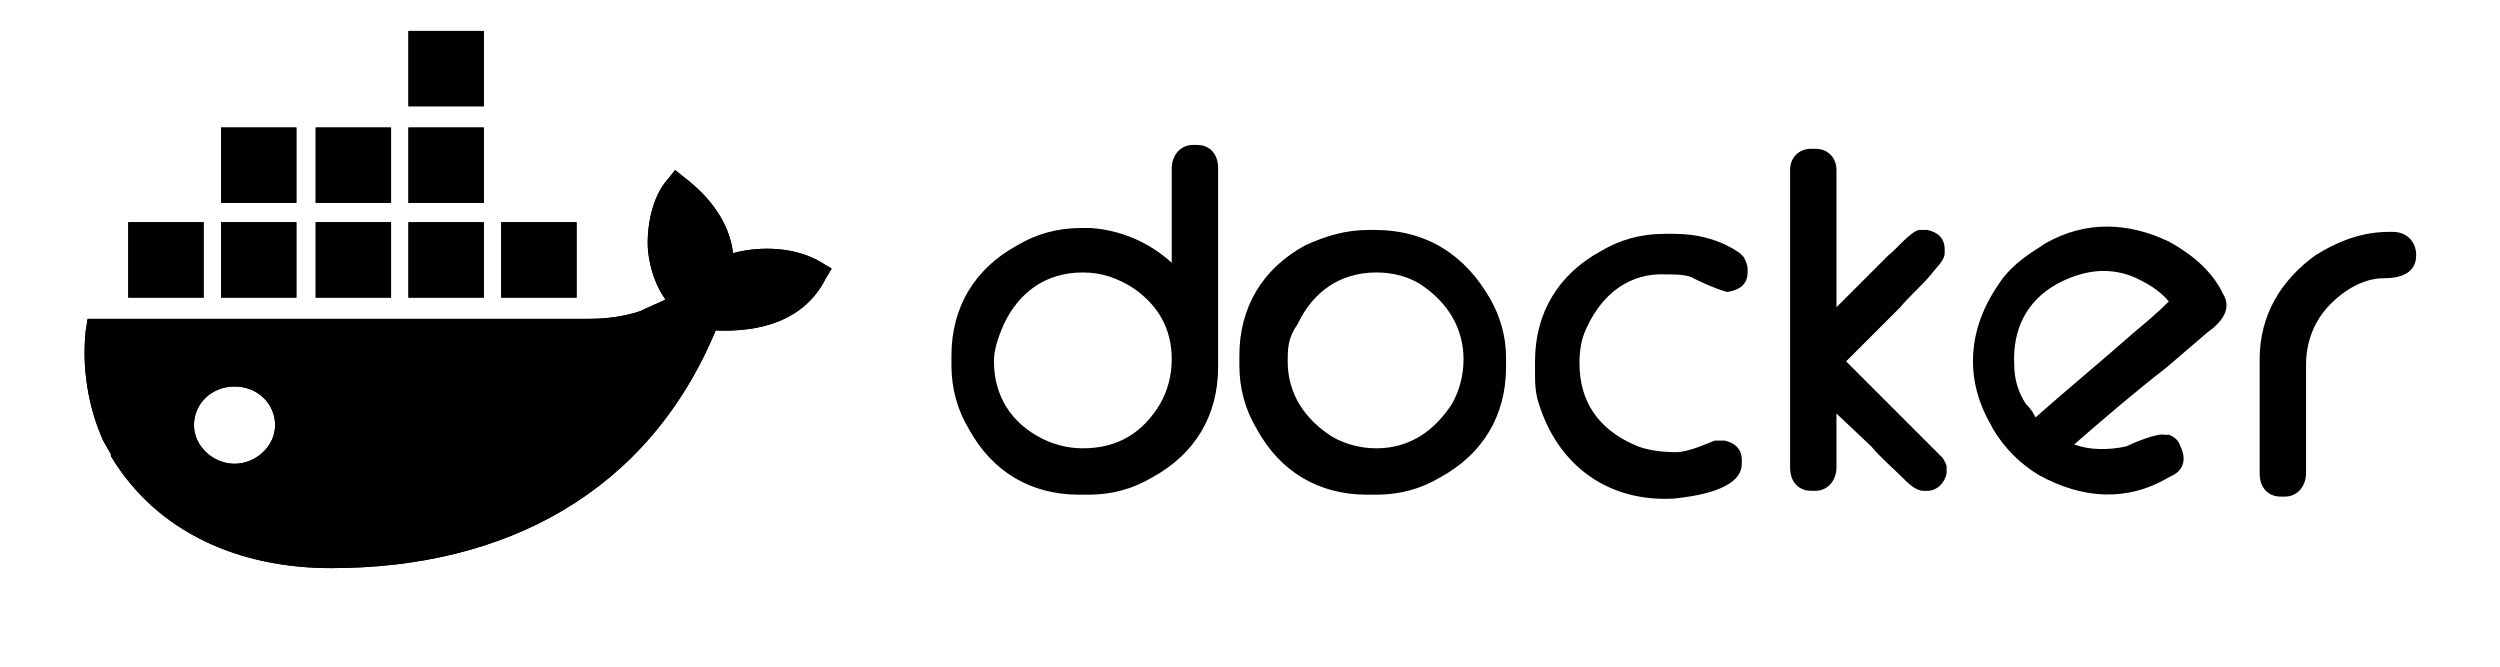
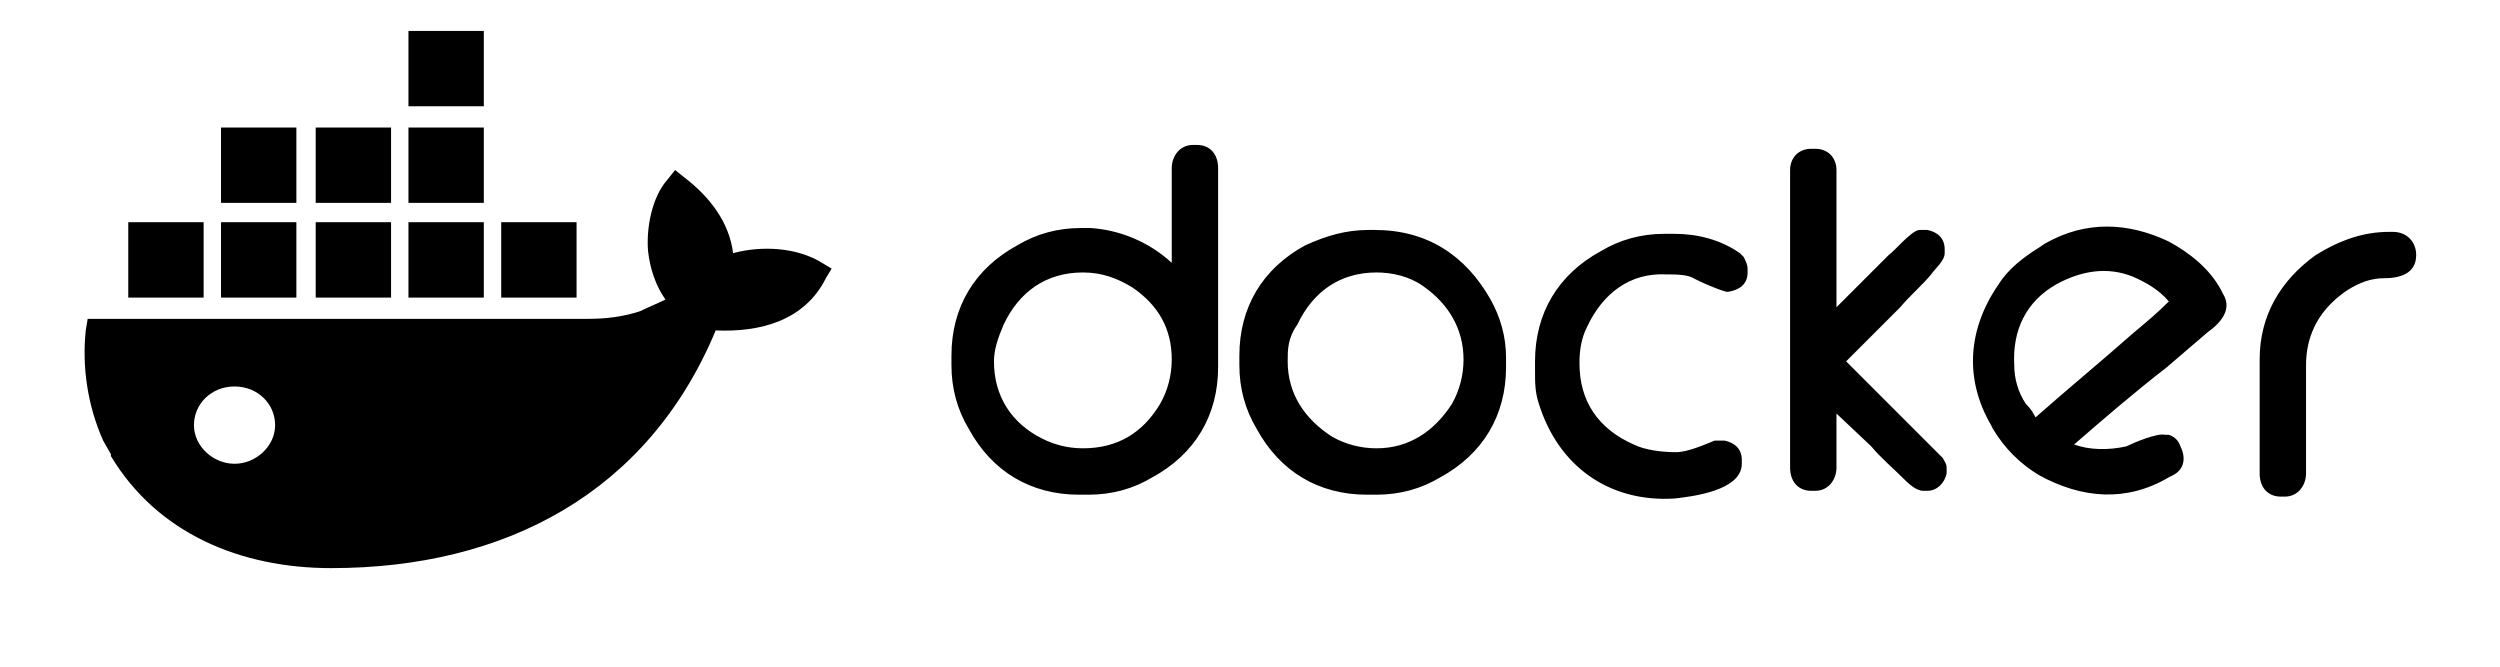
<svg xmlns="http://www.w3.org/2000/svg" xmlns:xlink="http://www.w3.org/1999/xlink" id="Layer_1" viewBox="0 0 122.5 34.5" width="90" height="24">
  <style>.st0{}.st1{clip-path:url(#SVGID_4_)}</style>
  <path id="SVGID_1_" class="st0" d="M8.7 24c-1.1 0-2.1-.9-2.1-2s.9-2 2.1-2 2.1.9 2.1 2-1 2-2.1 2zm25.8-10.9c-.2-1.6-1.2-2.9-2.5-3.9l-.5-.4-.4.5c-.8.9-1.1 2.5-1 3.7.1.9.4 1.8.9 2.5-.4.2-.9.4-1.3.6-.9.3-1.8.4-2.7.4H1.1l-.1.6c-.2 1.9.1 3.9.9 5.7l.4.7v.1c2.4 4 6.7 5.8 11.4 5.8 9 0 16.4-3.9 19.9-12.3 2.3.1 4.6-.5 5.7-2.7l.3-.5-.5-.3c-1.3-.8-3.1-.9-4.6-.5zm-12.9-1.6h-3.9v3.9h3.9v-3.9zm0-4.9h-3.9v3.9h3.9V6.6zm0-5h-3.9v3.9h3.9V1.6zm4.8 9.9h-3.9v3.9h3.9v-3.9zm-14.5 0H8v3.9h3.9v-3.9zm4.9 0h-3.9v3.9h3.9v-3.9zm-9.7 0H3.2v3.9h3.9v-3.9zm9.7-4.9h-3.9v3.9h3.9V6.6zm-4.9 0H8v3.9h3.9V6.6z" />
  <defs>
    <path id="SVGID_2_" d="M8.7 24c-1.1 0-2.1-.9-2.1-2s.9-2 2.1-2 2.1.9 2.1 2-1 2-2.1 2zm25.8-10.9c-.2-1.6-1.2-2.9-2.5-3.9l-.5-.4-.4.5c-.8.9-1.1 2.5-1 3.7.1.9.4 1.8.9 2.5-.4.2-.9.4-1.3.6-.9.3-1.8.4-2.7.4H1.1l-.1.6c-.2 1.9.1 3.9.9 5.7l.4.7v.1c2.4 4 6.7 5.8 11.4 5.8 9 0 16.4-3.9 19.9-12.3 2.3.1 4.6-.5 5.7-2.7l.3-.5-.5-.3c-1.3-.8-3.1-.9-4.6-.5zm-12.9-1.6h-3.9v3.9h3.9v-3.9zm0-4.9h-3.9v3.9h3.9V6.6zm0-5h-3.9v3.9h3.9V1.6zm4.8 9.9h-3.9v3.9h3.9v-3.9zm-14.5 0H8v3.9h3.9v-3.9zm4.9 0h-3.9v3.9h3.9v-3.9zm-9.7 0H3.2v3.9h3.9v-3.9zm9.7-4.9h-3.9v3.9h3.9V6.6zm-4.9 0H8v3.9h3.9V6.6z" />
  </defs>
  <clipPath id="SVGID_4_">
    <use xlink:href="#SVGID_2_" overflow="visible" />
  </clipPath>
-   <g class="st1">
-     <path id="SVGID_3_" class="st0" d="M-48.8-21H1226v151.4H-48.8z" />
-   </g>
  <path id="docker_2_" class="st0" d="M101.9 21.6c1.7-1.5 3.4-2.9 5.1-4.4.6-.5 1.2-1 1.8-1.6-.5-.6-1.2-1-1.9-1.3-1.3-.5-2.6-.3-3.9.4-1.6.9-2.3 2.4-2.2 4.2 0 .7.2 1.4.6 2 .3.3.4.5.5.7m2 1.4c.8.3 1.8.3 2.7.1.4-.2 1.6-.7 2-.6h.2c.3.1.5.3.6.6.3.6.2 1.2-.4 1.5l-.2.1c-2.2 1.3-4.5 1.1-6.7-.1-1-.6-1.8-1.4-2.4-2.4l-.1-.2c-1.4-2.4-1.2-5 .4-7.3.5-.8 1.3-1.4 2.1-1.9l.3-.2c2.1-1.2 4.3-1.1 6.4-.1 1.1.6 2.1 1.4 2.7 2.5l.1.2c.5.8-.1 1.5-.8 2l-2.1 1.8c-1.8 1.4-3.3 2.7-4.8 4zm16.3-11h.2c.7 0 1.2.5 1.2 1.2 0 1-.9 1.2-1.7 1.2-1 0-2 .6-2.7 1.3-.9.9-1.3 2-1.3 3.2v5.6c0 .6-.4 1.2-1.1 1.2h-.2c-.7 0-1.1-.5-1.1-1.2v-5.9c0-2.3 1.1-4.1 2.9-5.4 1.3-.8 2.5-1.2 3.8-1.2zm-28.6 3.9l2.7-2.7c.3-.2 1.2-1.3 1.6-1.3h.4c.5.1.9.4.9 1v.2c0 .4-.5.8-.7 1.1-.5.6-1.1 1.1-1.6 1.7l-2.8 2.8 3.6 3.6 1 1 .4.4c.1.2.2.3.2.5V24.5c-.1.5-.5.9-1 .9h-.2c-.4 0-.8-.4-1.1-.7-.5-.5-1.1-1-1.6-1.6l-1.8-1.7v2.8c0 .6-.4 1.2-1.1 1.2h-.2c-.7 0-1.1-.5-1.1-1.2V8.8c0-.6.4-1.1 1.1-1.1h.2c.7 0 1.1.5 1.1 1.1v7.1zm-7.4-1.5c-.3-.2-1-.2-1.4-.2-1.9-.1-3.3 1-4.1 2.7-.3.6-.4 1.2-.4 1.9 0 2 1 3.4 2.8 4.2.6.3 1.5.4 2.2.4.6 0 1.5-.4 2-.6h.5c.5.1.9.4.9 1v.2c0 1.4-2.6 1.7-3.5 1.8-3.4.2-6-1.7-7-4.9-.2-.6-.2-1.1-.2-1.7v-.5c0-2.5 1.2-4.5 3.4-5.7 1-.6 2.1-.9 3.3-.9h.5c1.2 0 2.4.3 3.4 1l.1.1.1.1c.1.2.2.4.2.6v.2c0 .6-.4.9-1 1h-.1c-.7-.2-1.5-.6-1.7-.7zm-21 4.3c0 1.7.9 3 2.3 3.9.7.4 1.5.6 2.3.6 1.7 0 3-.9 3.9-2.3.4-.7.6-1.5.6-2.3 0-1.6-.8-2.9-2.1-3.8-.7-.5-1.6-.7-2.4-.7-1.9 0-3.3 1-4.1 2.7-.5.7-.5 1.3-.5 1.9zm4.2-6.8h.3c2.7 0 4.7 1.3 6 3.6.5.9.8 1.9.8 3v.5c0 2.5-1.2 4.5-3.4 5.7-1 .6-2.1.9-3.3.9h-.5c-2.5 0-4.5-1.2-5.7-3.4-.6-1-.9-2.1-.9-3.3v-.5c0-2.5 1.2-4.5 3.4-5.7 1.1-.5 2.1-.8 3.3-.8zM48 18.7c0 1.8.9 3.2 2.5 4 .6.3 1.3.5 2.1.5 1.8 0 3.1-.8 4-2.3.4-.7.6-1.5.6-2.3 0-1.6-.7-2.8-2-3.7-.8-.5-1.6-.8-2.6-.8-1.9 0-3.3 1-4.1 2.7-.3.7-.5 1.3-.5 1.9zm9.2-5.1V8.7c0-.6.4-1.2 1.1-1.2h.2c.7 0 1.1.5 1.1 1.2V19c0 2.5-1.2 4.5-3.4 5.7-1 .6-2.1.9-3.3.9h-.5c-2.5 0-4.5-1.2-5.7-3.4-.6-1-.9-2.1-.9-3.3v-.5c0-2.5 1.2-4.5 3.4-5.7 1-.6 2.1-.9 3.3-.9h.5c1.5.1 3 .7 4.2 1.8z" />
</svg>
